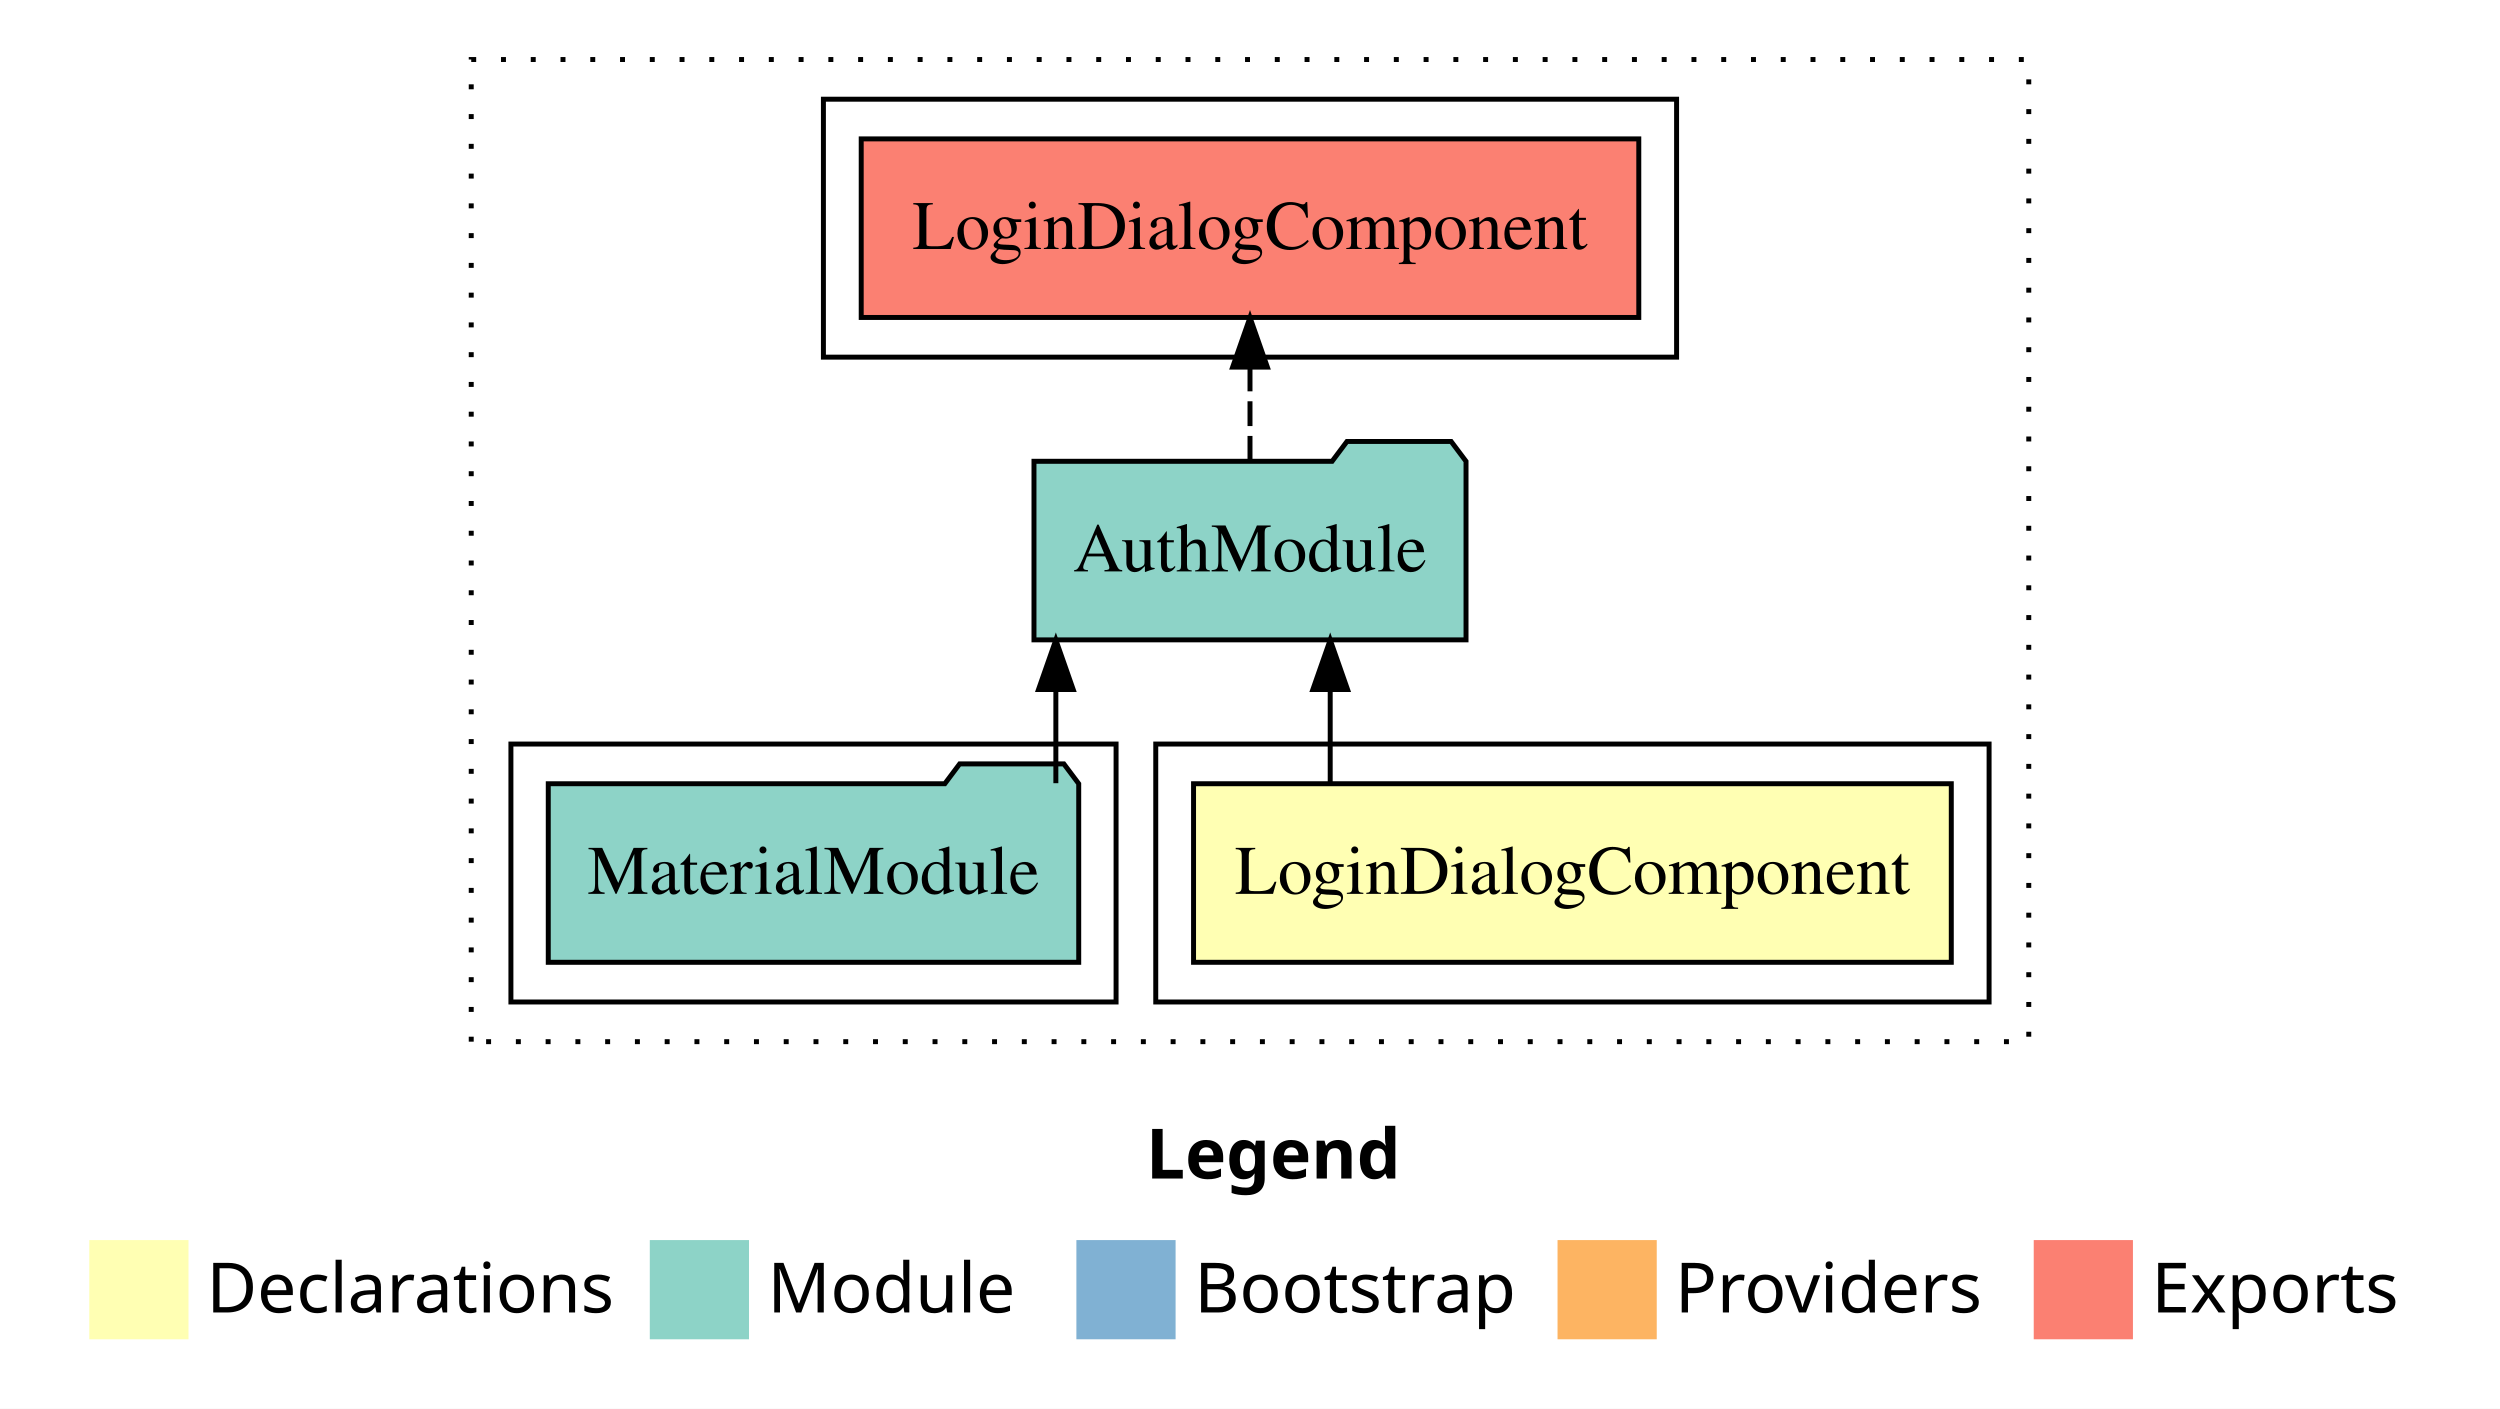
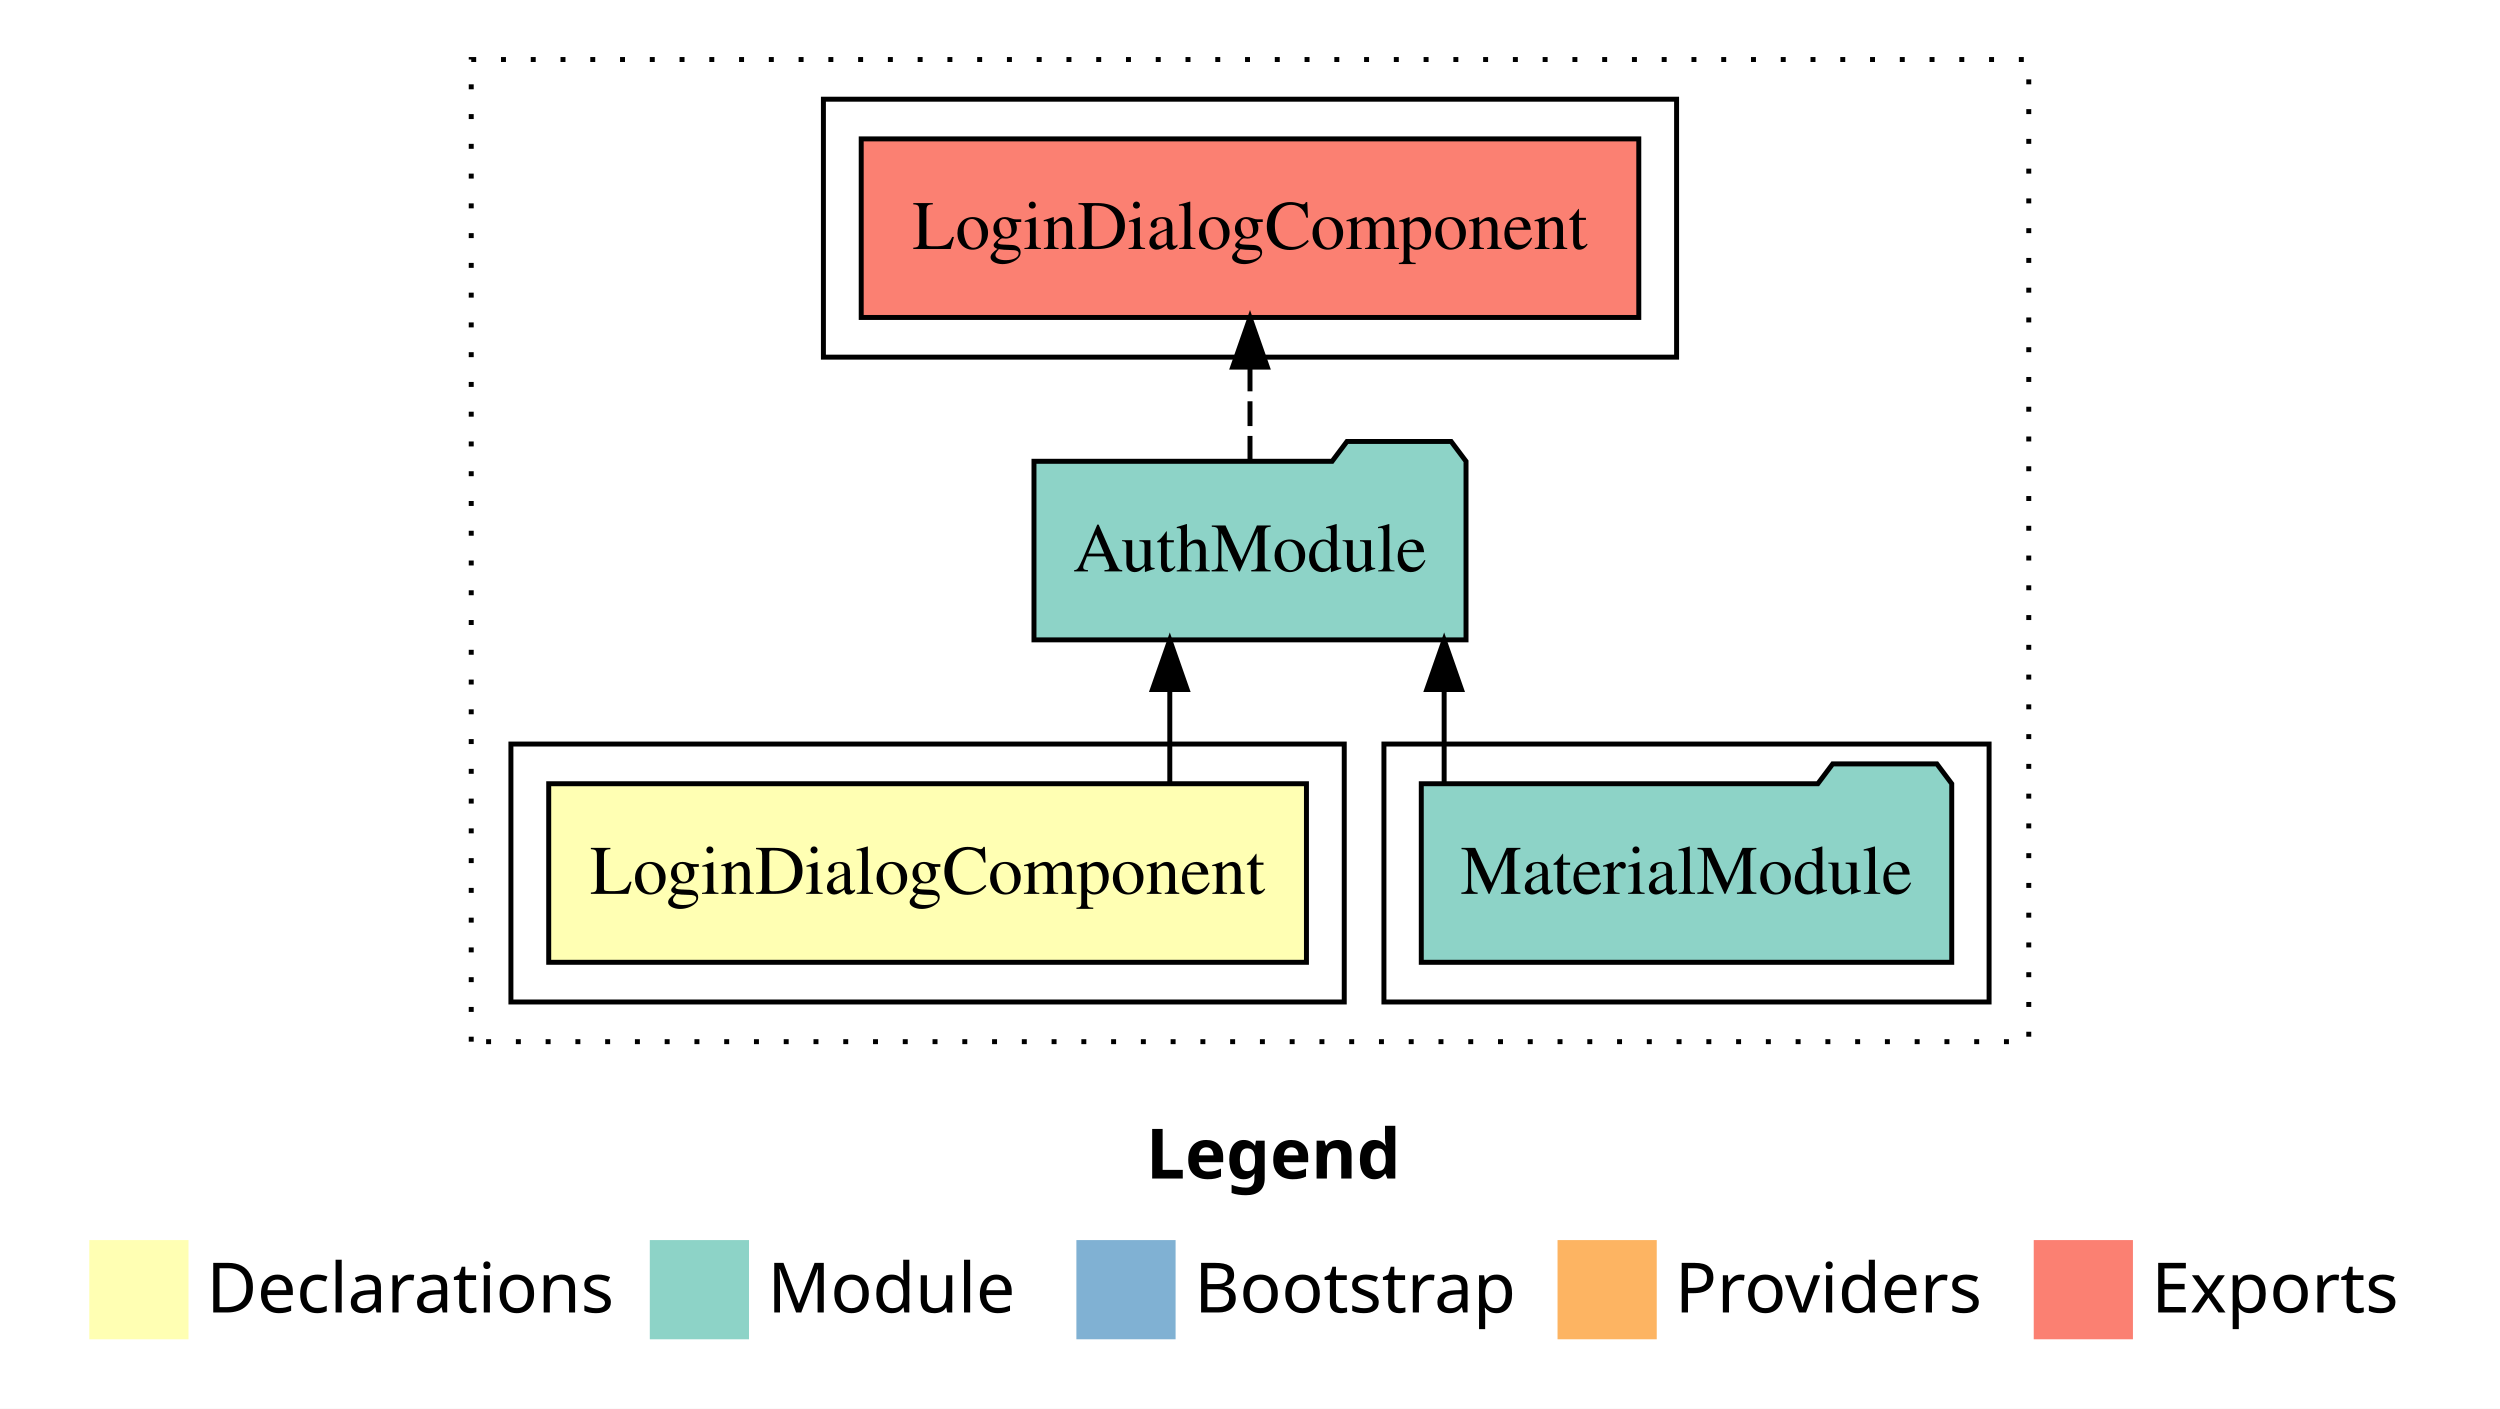
<svg xmlns="http://www.w3.org/2000/svg" width="504pt" height="284pt" viewBox="0.00 0.00 504.00 284.00">
  <g id="graph0" class="graph" transform="scale(1 1) rotate(0) translate(4 280)">
    <polygon fill="white" stroke="transparent" points="-4,4 -4,-280 500,-280 500,4 -4,4" />
    <text text-anchor="start" x="227.01" y="-42.4" font-family="sans-serif" font-weight="bold" font-size="14.00">Legend</text>
    <polygon fill="#ffffb3" stroke="transparent" points="14,-10 14,-30 34,-30 34,-10 14,-10" />
    <text text-anchor="start" x="37.63" y="-15.4" font-family="sans-serif" font-size="14.00">  Declarations</text>
    <polygon fill="#8dd3c7" stroke="transparent" points="127,-10 127,-30 147,-30 147,-10 127,-10" />
    <text text-anchor="start" x="150.73" y="-15.4" font-family="sans-serif" font-size="14.00">  Module</text>
    <polygon fill="#80b1d3" stroke="transparent" points="213,-10 213,-30 233,-30 233,-10 213,-10" />
    <text text-anchor="start" x="236.78" y="-15.4" font-family="sans-serif" font-size="14.00">  Bootstrap</text>
    <polygon fill="#fdb462" stroke="transparent" points="310,-10 310,-30 330,-30 330,-10 310,-10" />
    <text text-anchor="start" x="333.67" y="-15.4" font-family="sans-serif" font-size="14.00">  Providers</text>
    <polygon fill="#fb8072" stroke="transparent" points="406,-10 406,-30 426,-30 426,-10 406,-10" />
    <text text-anchor="start" x="429.73" y="-15.4" font-family="sans-serif" font-size="14.00">  Exports</text>
    <g id="clust1" class="cluster">
      <polygon fill="none" stroke="black" stroke-dasharray="1,5" points="91,-70 91,-268 405,-268 405,-70 91,-70" />
    </g>
-     <g id="clust2" class="cluster">
-       <polygon fill="none" stroke="black" points="229,-78 229,-130 397,-130 397,-78 229,-78" />
-     </g>
    <g id="clust4" class="cluster">
-       <polygon fill="none" stroke="black" points="99,-78 99,-130 221,-130 221,-78 99,-78" />
+       <polygon fill="none" stroke="black" points="275,-78 275,-130 397,-130 397,-78 275,-78" />
    </g>
    <g id="clust5" class="cluster">
      <polygon fill="none" stroke="black" points="162,-208 162,-260 334,-260 334,-208 162,-208" />
    </g>
+     <g id="clust2" class="cluster">
+       <polygon fill="none" stroke="black" points="99,-78 99,-130 267,-130 267,-78 99,-78" />
+     </g>
    <g id="node1" class="node">
-       <polygon fill="#ffffb3" stroke="black" points="389.38,-122 236.62,-122 236.62,-86 389.38,-86 389.38,-122" />
-       <text text-anchor="middle" x="313" y="-99.8" font-family="Times,serif" font-size="14.00">LoginDialogComponent</text>
+       <polygon fill="#ffffb3" stroke="black" points="259.38,-122 106.62,-122 106.62,-86 259.38,-86 259.38,-122" />
+       <text text-anchor="middle" x="183" y="-99.8" font-family="Times,serif" font-size="14.00">LoginDialogComponent</text>
    </g>
    <g id="node2" class="node">
      <polygon fill="#8dd3c7" stroke="black" points="291.55,-187 288.55,-191 267.55,-191 264.55,-187 204.45,-187 204.45,-151 291.55,-151 291.55,-187" />
      <text text-anchor="middle" x="248" y="-164.8" font-family="Times,serif" font-size="14.00">AuthModule</text>
    </g>
    <g id="edge1" class="edge">
-       <path fill="none" stroke="black" d="M264.17,-122.11C264.17,-122.11 264.17,-140.99 264.17,-140.99" />
-       <polygon fill="black" stroke="black" points="260.67,-140.99 264.17,-150.99 267.67,-140.99 260.67,-140.99" />
+       <path fill="none" stroke="black" d="M231.83,-122.11C231.83,-122.11 231.83,-140.99 231.83,-140.99" />
+       <polygon fill="black" stroke="black" points="228.33,-140.99 231.83,-150.99 235.33,-140.99 228.33,-140.99" />
    </g>
    <g id="node4" class="node">
      <polygon fill="#fb8072" stroke="black" points="326.38,-252 169.62,-252 169.62,-216 326.38,-216 326.38,-252" />
      <text text-anchor="middle" x="248" y="-229.8" font-family="Times,serif" font-size="14.00">LoginDialogComponent </text>
    </g>
    <g id="edge3" class="edge">
      <path fill="none" stroke="black" stroke-dasharray="5,2" d="M248,-187.11C248,-187.11 248,-205.99 248,-205.99" />
      <polygon fill="black" stroke="black" points="244.5,-205.99 248,-215.99 251.5,-205.99 244.5,-205.99" />
    </g>
    <g id="node3" class="node">
-       <polygon fill="#8dd3c7" stroke="black" points="213.47,-122 210.47,-126 189.47,-126 186.47,-122 106.53,-122 106.53,-86 213.47,-86 213.47,-122" />
-       <text text-anchor="middle" x="160" y="-99.8" font-family="Times,serif" font-size="14.00">MaterialModule</text>
+       <polygon fill="#8dd3c7" stroke="black" points="389.47,-122 386.47,-126 365.47,-126 362.47,-122 282.53,-122 282.53,-86 389.47,-86 389.47,-122" />
+       <text text-anchor="middle" x="336" y="-99.8" font-family="Times,serif" font-size="14.00">MaterialModule</text>
    </g>
    <g id="edge2" class="edge">
-       <path fill="none" stroke="black" d="M208.86,-122.11C208.86,-122.11 208.86,-140.99 208.86,-140.99" />
-       <polygon fill="black" stroke="black" points="205.36,-140.99 208.86,-150.99 212.36,-140.99 205.36,-140.99" />
+       <path fill="none" stroke="black" d="M287.14,-122.11C287.14,-122.11 287.14,-140.99 287.14,-140.99" />
+       <polygon fill="black" stroke="black" points="283.64,-140.99 287.14,-150.99 290.64,-140.99 283.64,-140.99" />
    </g>
  </g>
</svg>
